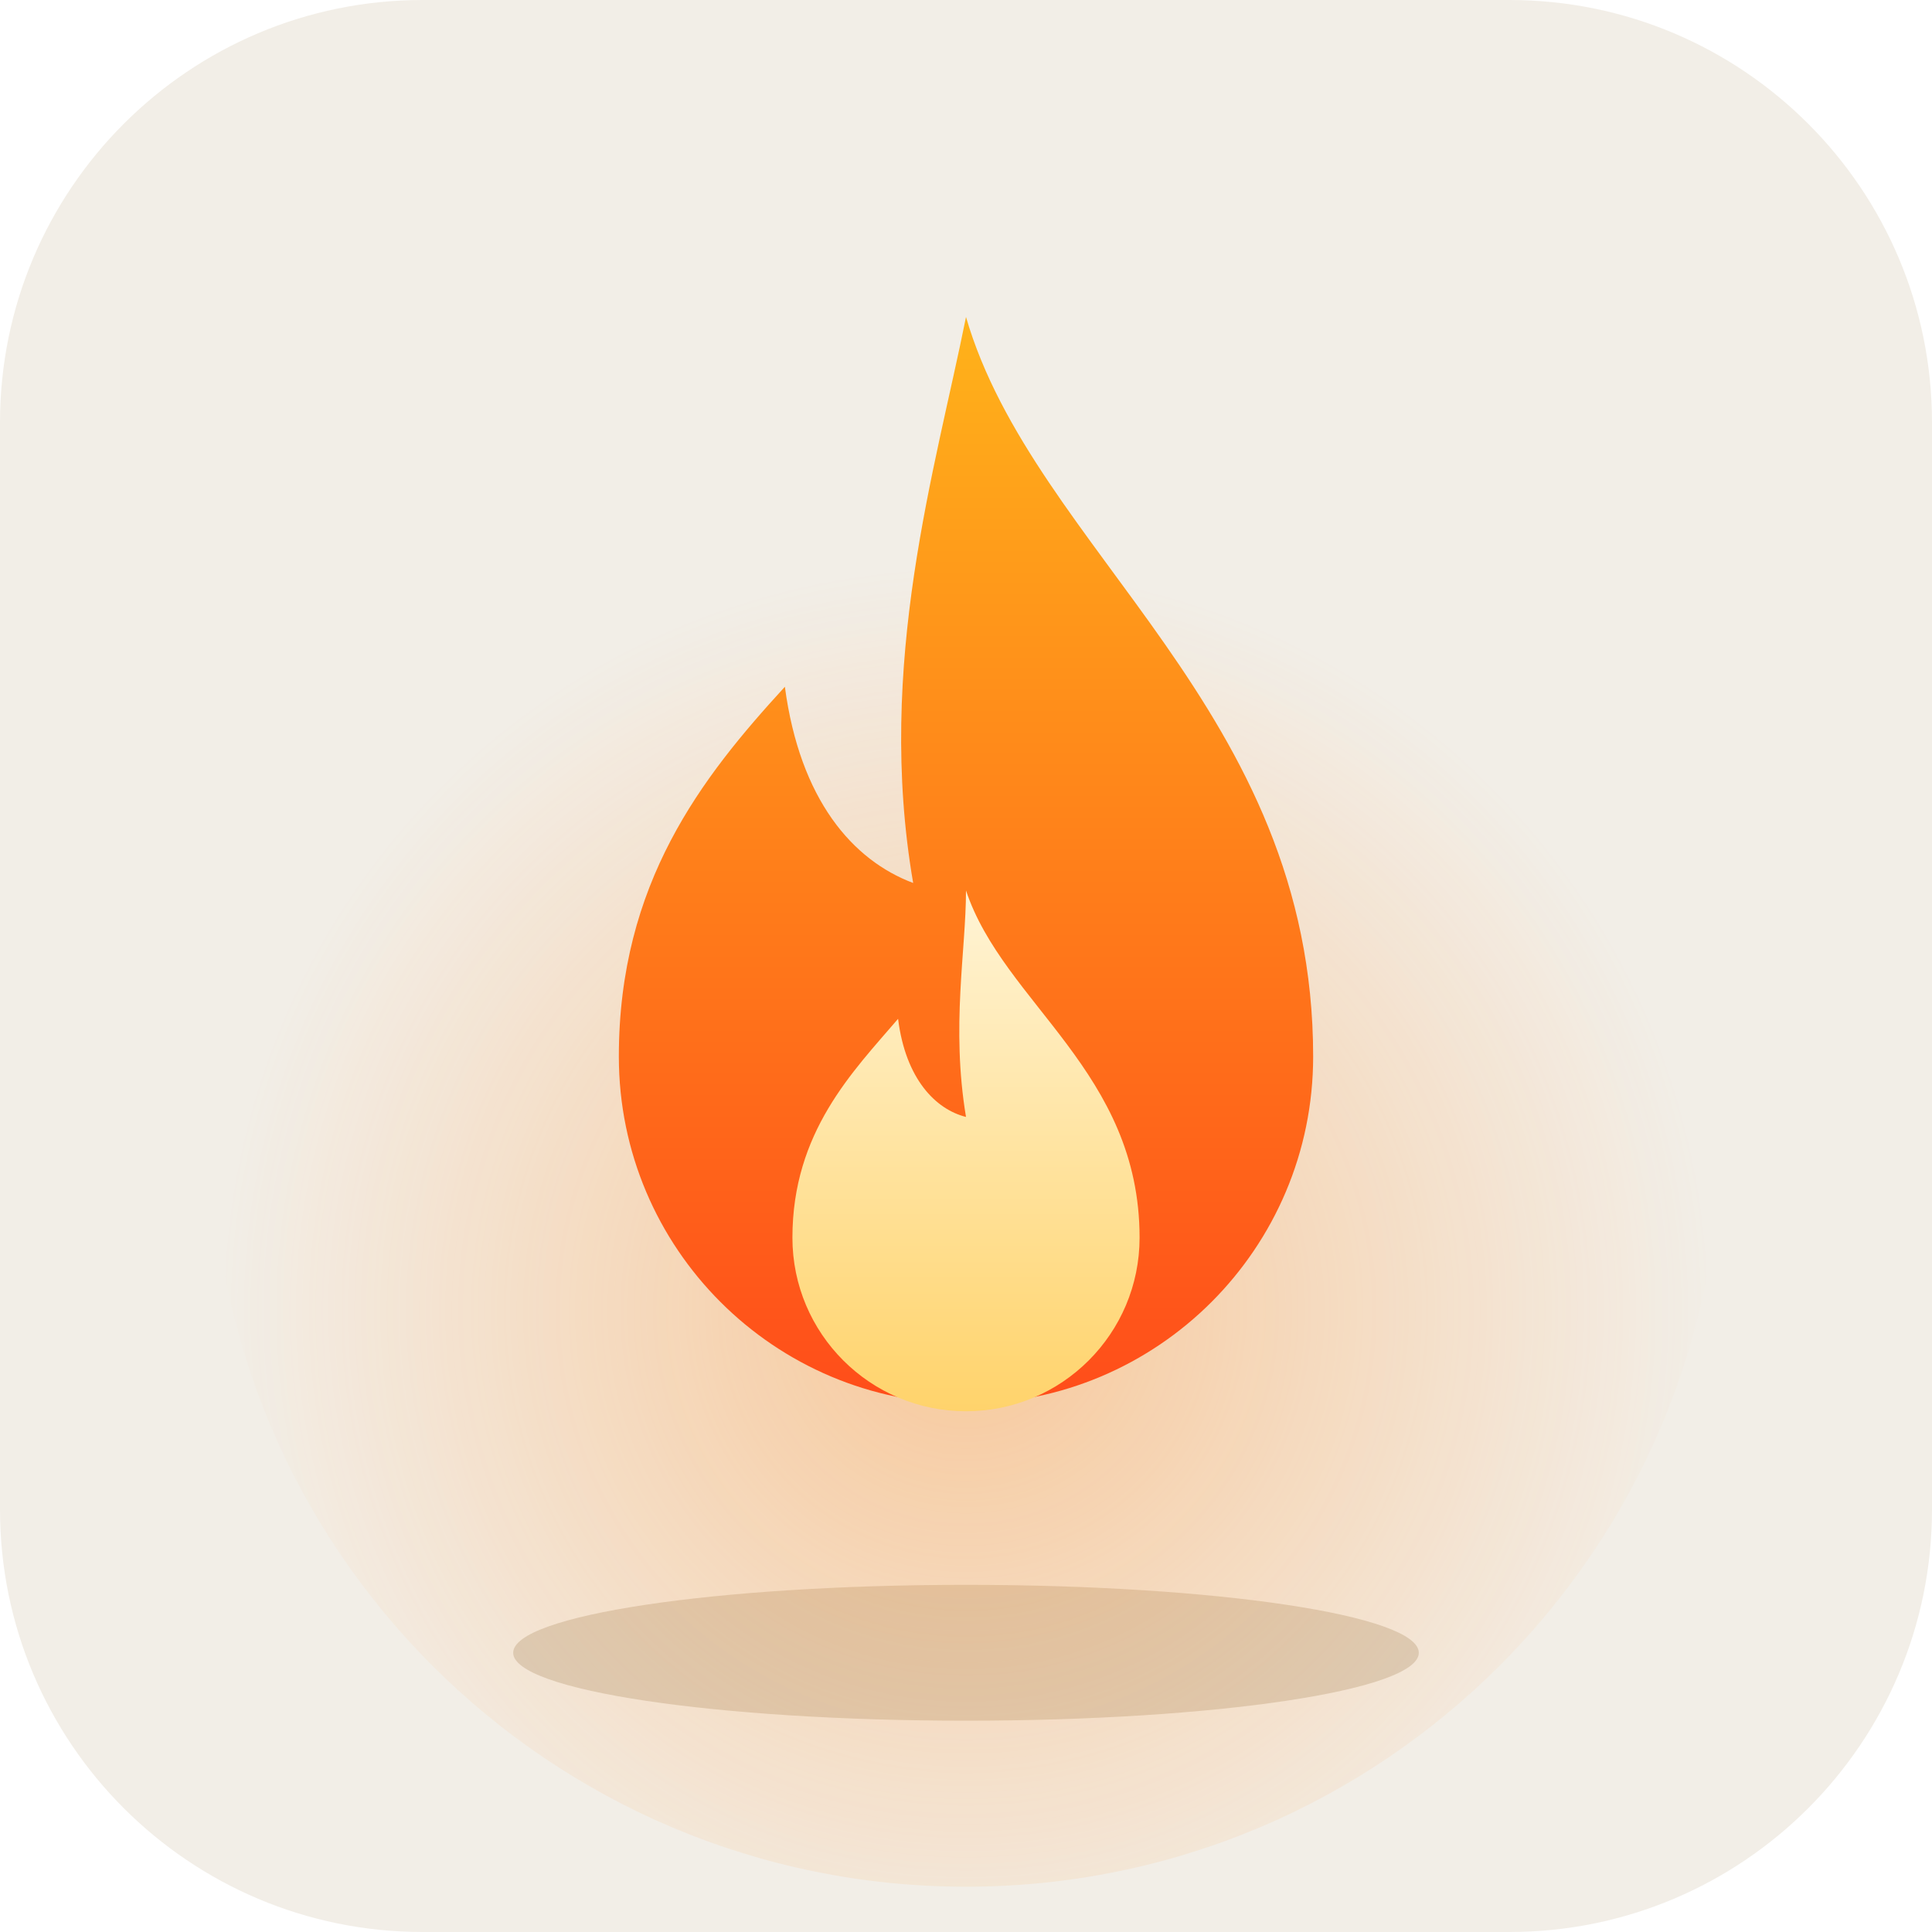
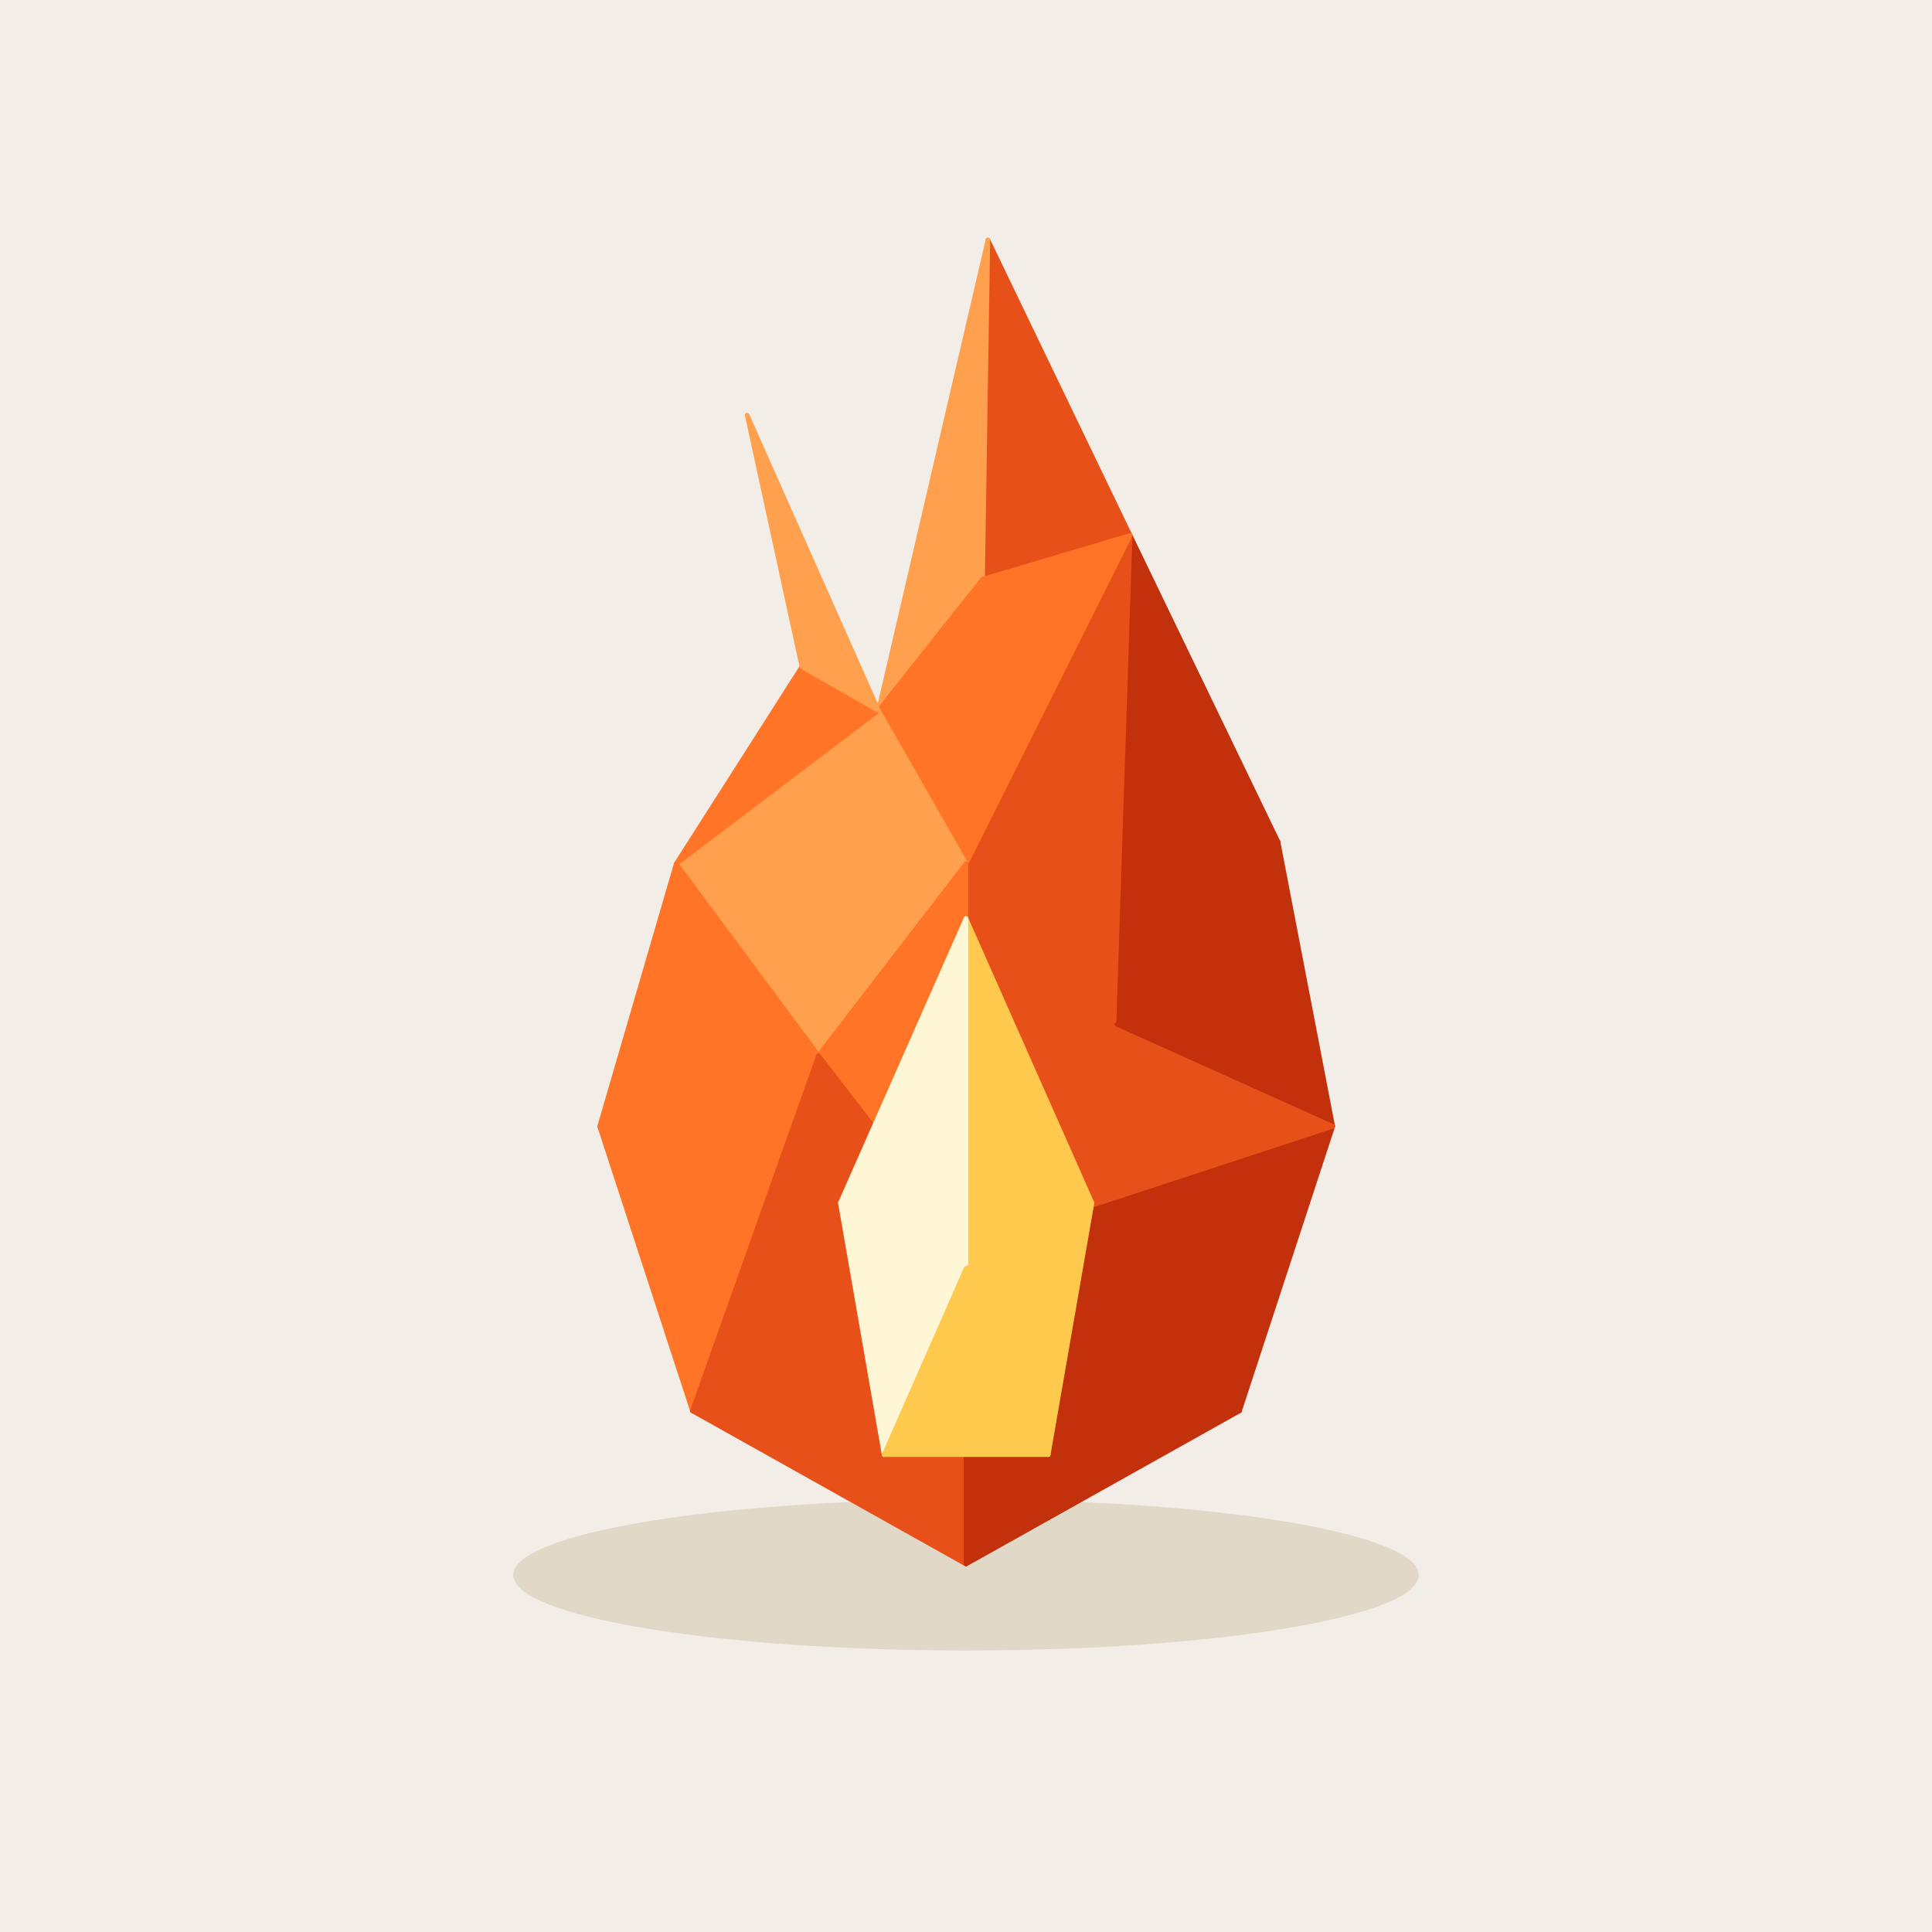
<svg xmlns="http://www.w3.org/2000/svg" viewBox="0 0 512 512">
-   <defs>
-     <radialGradient id="glow" cx="50%" cy="62%" r="50%">
-       <stop offset="0%" stop-color="#ff9a3d" stop-opacity="0.45" />
-       <stop offset="100%" stop-color="#ff9a3d" stop-opacity="0" />
-     </radialGradient>
-     <linearGradient id="outer" x1="0" y1="1" x2="0" y2="0">
-       <stop offset="0%" stop-color="#ff4d1a" />
-       <stop offset="100%" stop-color="#ffb21a" />
-     </linearGradient>
-     <linearGradient id="inner" x1="0" y1="1" x2="0" y2="0">
-       <stop offset="0%" stop-color="#ffd36b" />
-       <stop offset="100%" stop-color="#fff4d6" />
-     </linearGradient>
-   </defs>
-   <rect width="512" height="512" rx="112" fill="#f2eee7" />
-   <ellipse cx="256" cy="438" rx="120" ry="18" fill="#d9cfbf" />
-   <circle cx="256" cy="300" r="200" fill="url(#glow)" />
-   <path d="M256 84c18 62 92 104 92 196a92 92 0 0 1-184 0c0-46 22-74 44-98 4 30 18 46 34 52-10-58 6-110 14-150z" fill="url(#outer)" />
-   <path d="M256 236c10 30 46 48 46 92a46 46 0 0 1-92 0c0-28 16-44 28-58 2 16 10 24 18 26-4-24 0-44 0-60z" fill="url(#inner)" />
+   <rect width="512" height="512" fill="#f2eee7" />
+   <ellipse cx="256" cy="417.4" rx="120" ry="20" fill="#e2d8c8" />
+   <polygon points="261.8,63.6 299.5,141.9 260.4,153.5" fill="#e8501a" stroke="#e8501a" stroke-width="1.2" stroke-linejoin="round" />
+   <polygon points="261.8,63.6 260.4,153.5 232.8,188.3" fill="#ffa04f" stroke="#ffa04f" stroke-width="1.2" stroke-linejoin="round" />
+   <polygon points="299.5,141.9 338.7,223.1 295.2,272.4" fill="#c2300c" stroke="#c2300c" stroke-width="1.2" stroke-linejoin="round" />
+   <polygon points="299.5,141.9 295.2,272.4 256,228.9" fill="#e8501a" stroke="#e8501a" stroke-width="1.2" stroke-linejoin="round" />
+   <polygon points="299.5,141.9 256,228.9 260.4,153.5" fill="#ff7426" stroke="#ff7426" stroke-width="1.2" stroke-linejoin="round" />
+   <polygon points="260.4,153.5 256,228.9 232.8,188.3" fill="#ff7426" stroke="#ff7426" stroke-width="1.2" stroke-linejoin="round" />
+   <polygon points="232.8,188.3 256,228.9 216.9,279.7" fill="#ffa04f" stroke="#ffa04f" stroke-width="1.2" stroke-linejoin="round" />
+   <polygon points="232.8,188.3 216.9,279.7 179.2,228.9" fill="#ffa04f" stroke="#ffa04f" stroke-width="1.2" stroke-linejoin="round" />
+   <polygon points="232.8,188.3 212.5,176.7 179.2,228.9" fill="#ff7426" stroke="#ff7426" stroke-width="1.2" stroke-linejoin="round" />
+   <polygon points="212.5,176.7 198,110 232.8,188.3" fill="#ffa04f" stroke="#ffa04f" stroke-width="1.2" stroke-linejoin="round" />
+   <polygon points="338.7,223.1 353.2,298.5 295.2,272.4" fill="#c2300c" stroke="#c2300c" stroke-width="1.2" stroke-linejoin="round" />
+   <polygon points="353.2,298.5 328.5,373.9 256,330.4" fill="#c2300c" stroke="#c2300c" stroke-width="1.2" stroke-linejoin="round" />
+   <polygon points="353.2,298.5 256,330.4 295.2,272.4" fill="#e8501a" stroke="#e8501a" stroke-width="1.2" stroke-linejoin="round" />
+   <polygon points="295.2,272.4 256,330.4 256,228.9" fill="#e8501a" stroke="#e8501a" stroke-width="1.2" stroke-linejoin="round" />
+   <polygon points="256,228.9 256,330.4 216.9,279.7" fill="#ff7426" stroke="#ff7426" stroke-width="1.2" stroke-linejoin="round" />
+   <polygon points="179.2,228.9 216.9,279.7 158.9,298.5" fill="#ff7426" stroke="#ff7426" stroke-width="1.2" stroke-linejoin="round" />
+   <polygon points="158.9,298.5 216.9,279.7 183.5,373.9" fill="#ff7426" stroke="#ff7426" stroke-width="1.2" stroke-linejoin="round" />
+   <polygon points="216.9,279.7 256,330.4 183.5,373.9" fill="#e8501a" stroke="#e8501a" stroke-width="1.2" stroke-linejoin="round" />
+   <polygon points="183.5,373.9 256,330.4 256,414.5" fill="#e8501a" stroke="#e8501a" stroke-width="1.2" stroke-linejoin="round" />
+   <polygon points="256,414.5 256,330.4 328.5,373.9" fill="#c2300c" stroke="#c2300c" stroke-width="1.2" stroke-linejoin="round" />
+   <polygon points="256,243.4 289.4,318.8 256,336.2" fill="#ffc94d" stroke="#ffc94d" stroke-width="1.2" stroke-linejoin="round" />
+   <polygon points="256,243.4 256,336.2 222.7,318.8" fill="#fff6d6" stroke="#fff6d6" stroke-width="1.2" stroke-linejoin="round" />
+   <polygon points="222.7,318.8 256,336.2 234.3,385.5" fill="#fff6d6" stroke="#fff6d6" stroke-width="1.2" stroke-linejoin="round" />
+   <polygon points="256,336.2 277.8,385.5 234.3,385.5" fill="#ffc94d" stroke="#ffc94d" stroke-width="1.2" stroke-linejoin="round" />
+   <polygon points="289.4,318.8 277.8,385.5 256,336.2" fill="#ffc94d" stroke="#ffc94d" stroke-width="1.2" stroke-linejoin="round" />
</svg>
